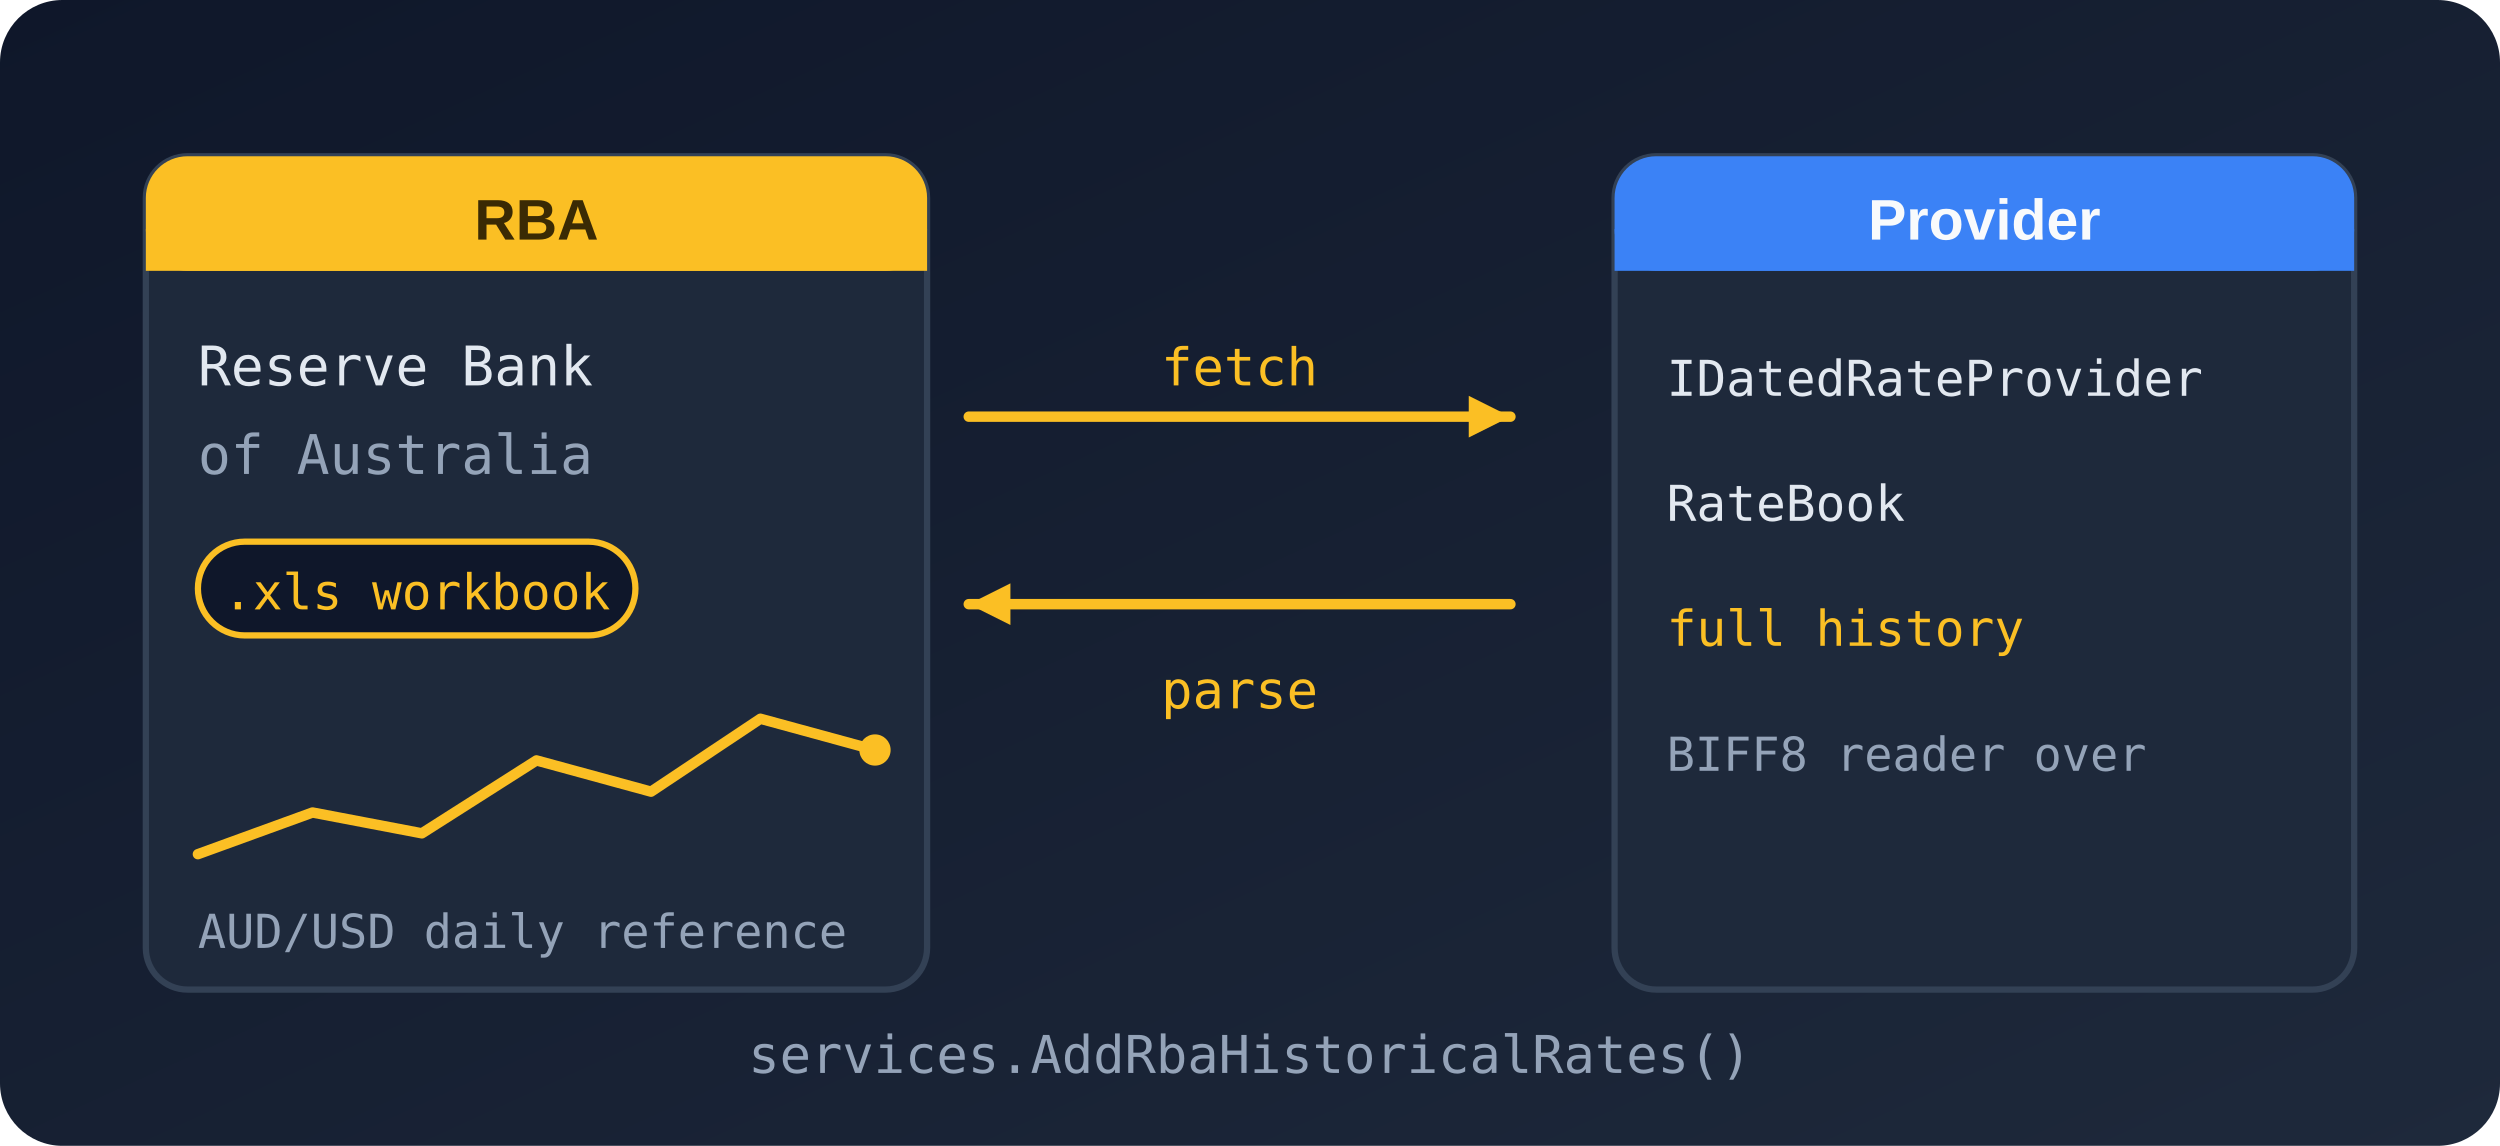
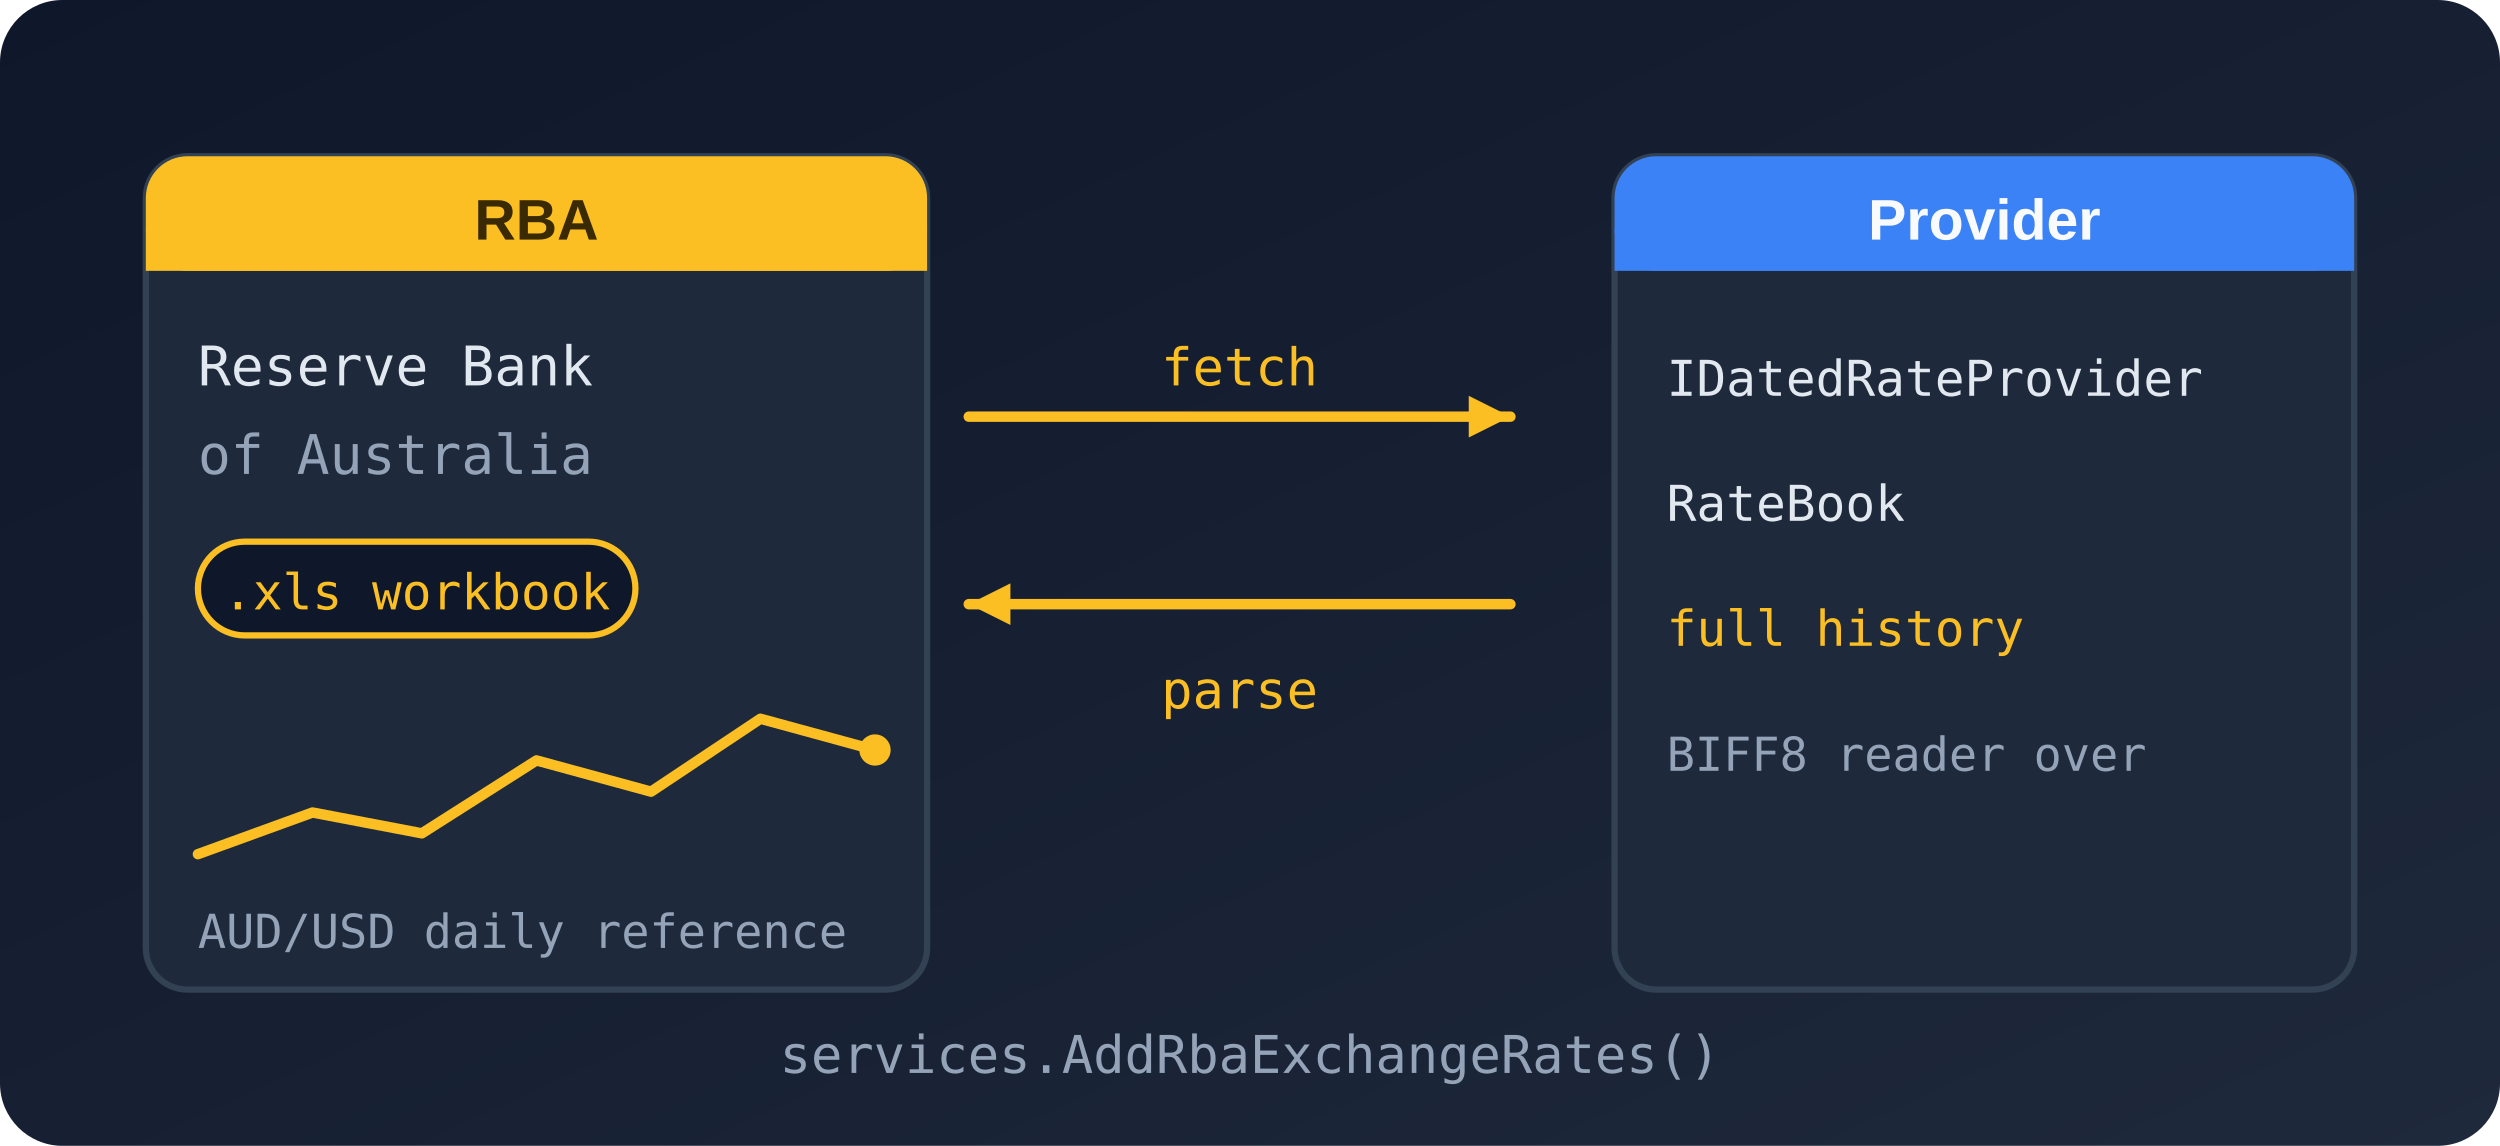
<svg xmlns="http://www.w3.org/2000/svg" viewBox="0 0 480 220" role="img" aria-label="Bodu.Financial.ExchangeRates.Rba — Reserve Bank of Australia exchange-rate provider">
  <defs>
    <linearGradient id="fxrba-bg" x1="0" y1="0" x2="1" y2="1">
      <stop offset="0" stop-color="#0F172A" />
      <stop offset="1" stop-color="#1E293B" />
    </linearGradient>
  </defs>
  <rect width="480" height="220" rx="12" fill="url(#fxrba-bg)" />
  <g transform="translate(28 30)" font-family="'Segoe UI','Helvetica Neue',Arial,sans-serif" font-size="11">
    <rect width="150" height="160" rx="8" fill="#1E293B" stroke="#334155" stroke-width="1.2" />
    <rect width="150" height="22" rx="8" fill="#FBBF24" />
    <rect y="14" width="150" height="8" fill="#FBBF24" />
    <text x="75" y="16" fill="#3A2A04" text-anchor="middle" font-weight="700" font-size="11">RBA</text>
    <g fill="#E2E8F0" font-family="'Consolas','Menlo',monospace" font-size="10.5">
      <text x="10" y="44">Reserve Bank</text>
      <text x="10" y="61">
        <tspan fill="#94A3B8">of Australia</tspan>
      </text>
    </g>
    <rect x="10" y="74" width="84" height="18" rx="9" fill="#0F172A" stroke="#FBBF24" stroke-width="1.2" />
    <text x="52" y="87" fill="#FBBF24" text-anchor="middle" font-family="'Consolas','Menlo',monospace" font-size="9.5">.xls workbook</text>
    <g transform="translate(10 100)">
      <polyline points="0,34 22,26 43,30 65,16 87,22 108,8 130,14" fill="none" stroke="#FBBF24" stroke-width="2" stroke-linecap="round" stroke-linejoin="round" />
      <circle cx="130" cy="14" r="3" fill="#FBBF24" />
      <text x="0" y="52" fill="#94A3B8" font-family="'Consolas','Menlo',monospace" font-size="9">AUD/USD daily reference</text>
    </g>
  </g>
  <g transform="translate(186 80)" fill="none" stroke="#FBBF24" stroke-width="2" stroke-linecap="round">
    <line x1="0" y1="0" x2="104" y2="0" />
    <polygon points="104,0 96,-4 96,4" fill="#FBBF24" stroke="none" />
    <line x1="104" y1="36" x2="0" y2="36" />
    <polygon points="0,36 8,32 8,40" fill="#FBBF24" stroke="none" />
  </g>
  <g transform="translate(186 80)" fill="#FBBF24" font-family="'Consolas','Menlo',monospace" font-size="10" text-anchor="middle">
    <text x="52" y="-6">fetch</text>
    <text x="52" y="56">parse</text>
  </g>
  <g transform="translate(310 30)" font-family="'Segoe UI','Helvetica Neue',Arial,sans-serif" font-size="11">
    <rect width="142" height="160" rx="8" fill="#1E293B" stroke="#334155" stroke-width="1.2" />
    <rect width="142" height="22" rx="8" fill="#3B82F6" />
    <rect y="14" width="142" height="8" fill="#3B82F6" />
    <text x="71" y="16" fill="#F8FAFC" text-anchor="middle" font-weight="700" font-size="11">Provider</text>
    <g fill="#E2E8F0" font-family="'Consolas','Menlo',monospace" font-size="9.5">
      <text x="10" y="46">IDatedRateProvider</text>
      <text x="10" y="70">RateBook</text>
      <text x="10" y="94">
        <tspan fill="#FBBF24">full history</tspan>
      </text>
      <text x="10" y="118">
        <tspan fill="#94A3B8" font-size="9">BIFF8 reader over</tspan>
      </text>
    </g>
  </g>
  <g fill="#94A3B8" font-family="'Consolas','Menlo',monospace" font-size="10">
-     <text x="240" y="206" text-anchor="middle">services.AddRbaHistoricalRates()</text>
+     <text x="240" y="206" text-anchor="middle">services.AddRbaExchangeRates()</text>
  </g>
</svg>
